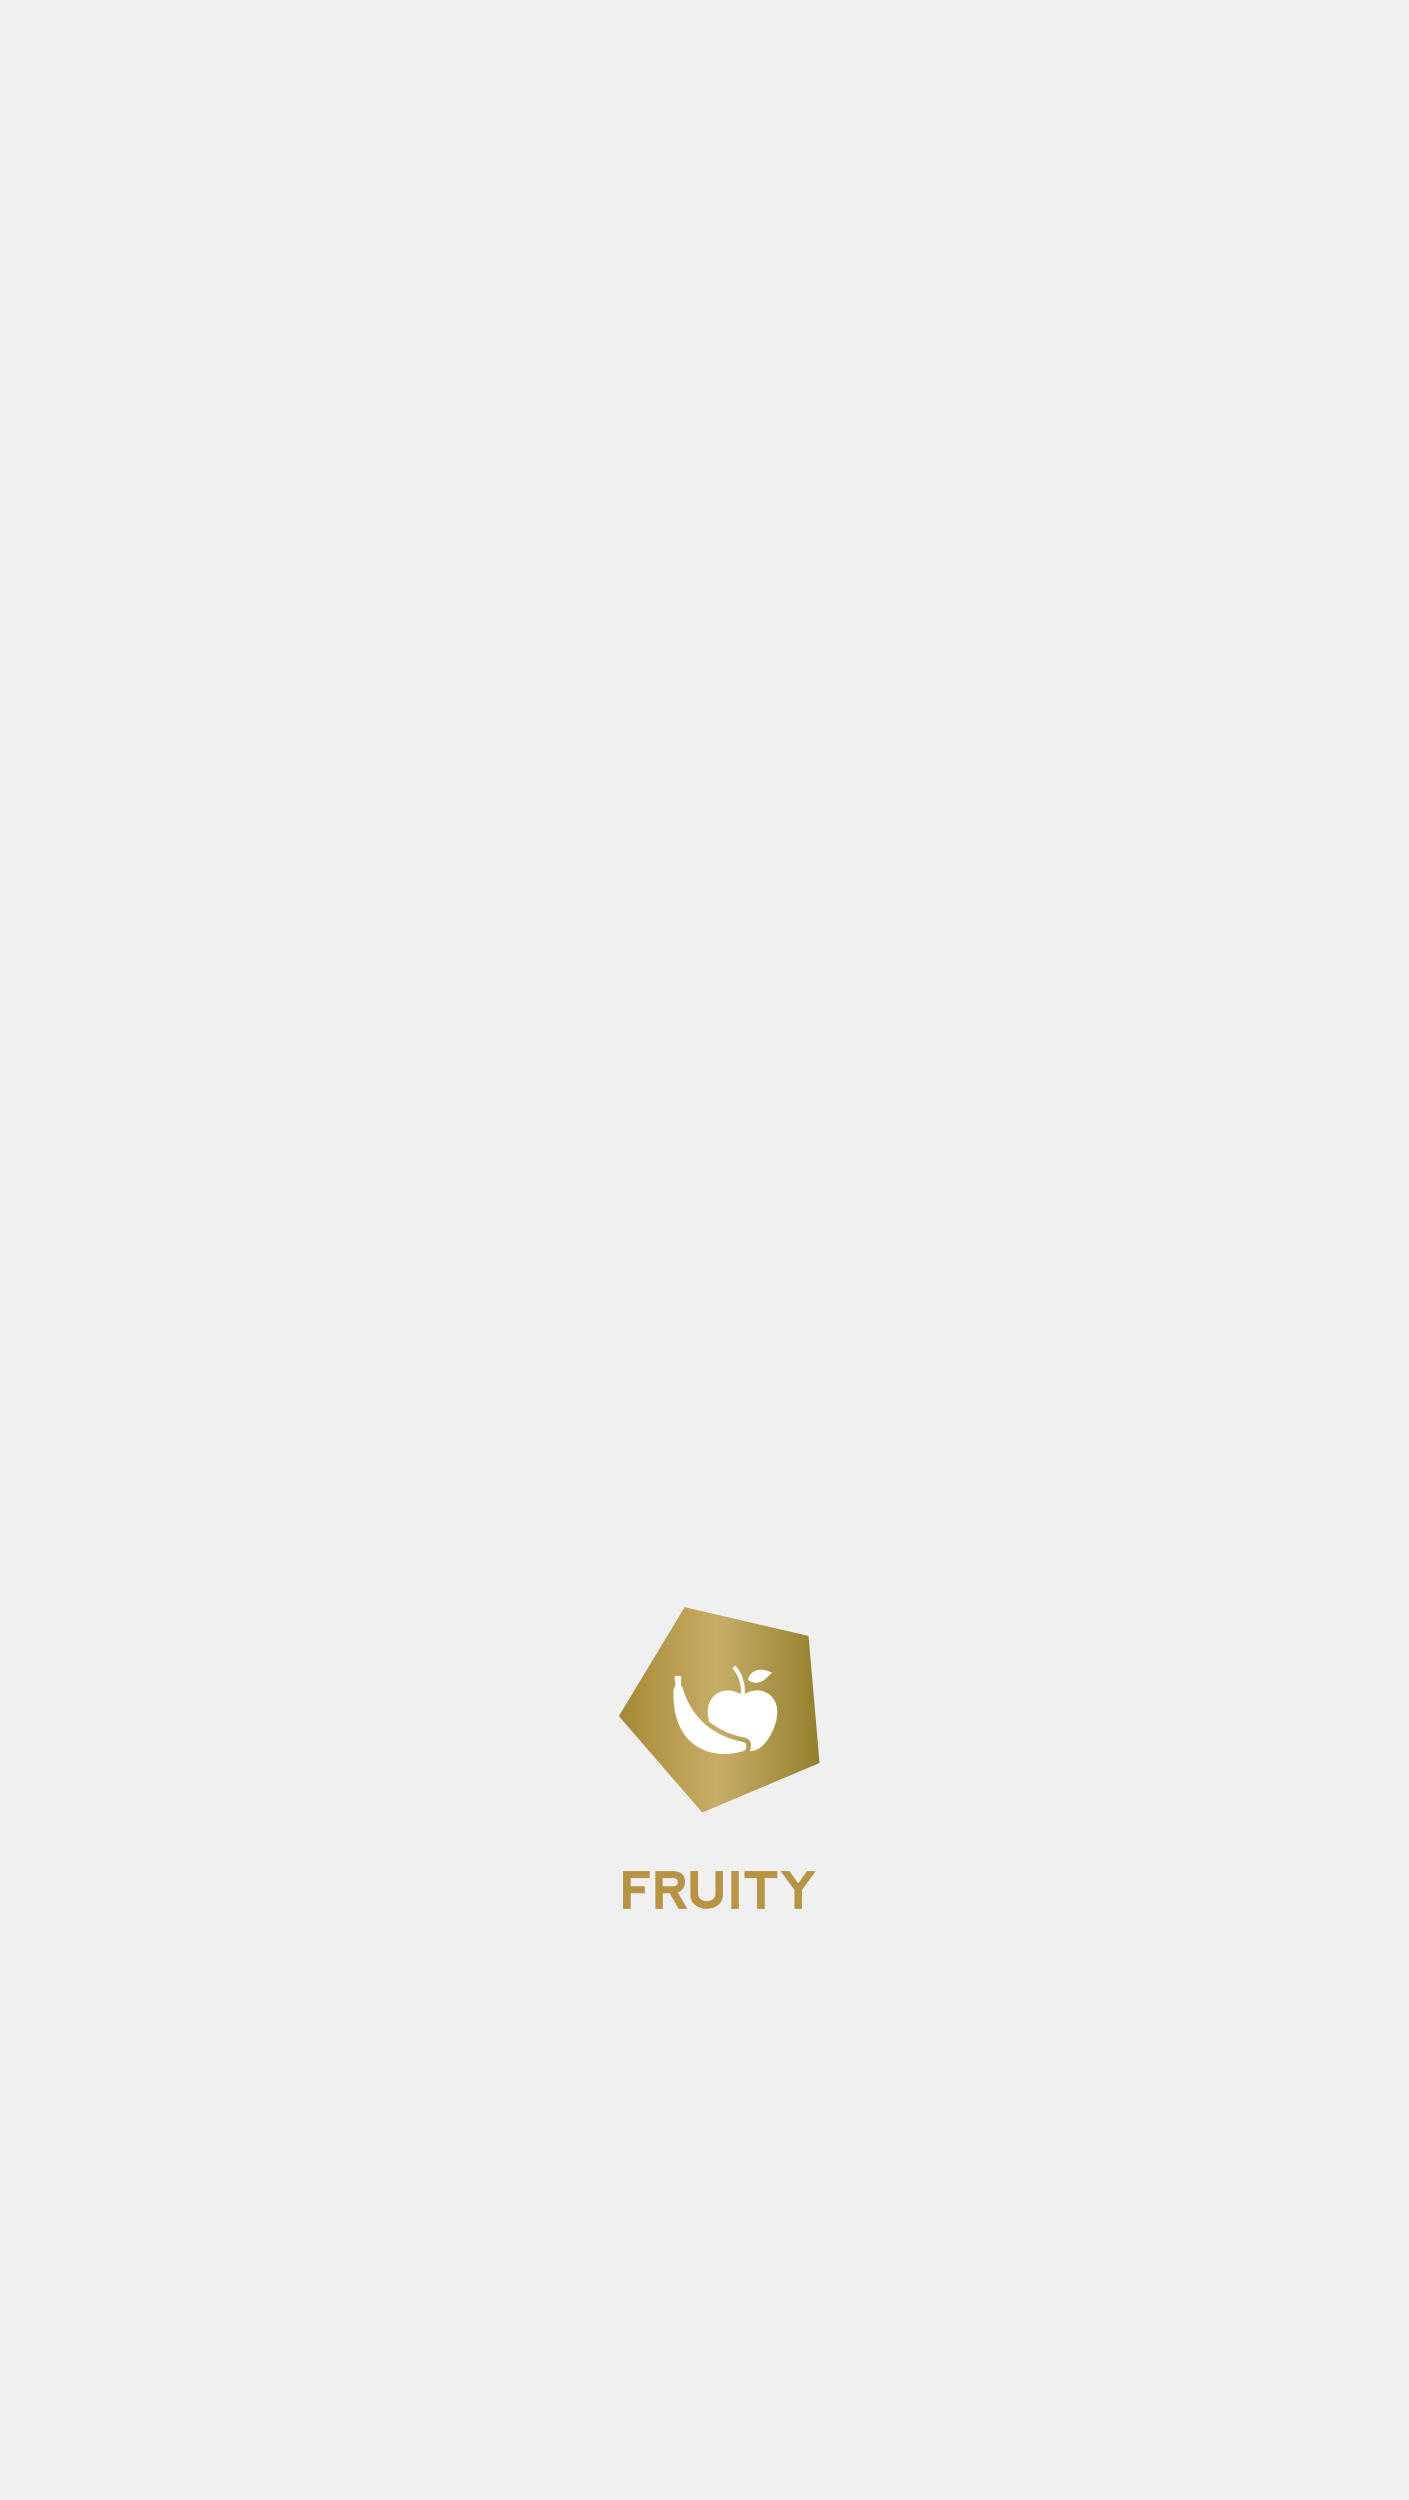
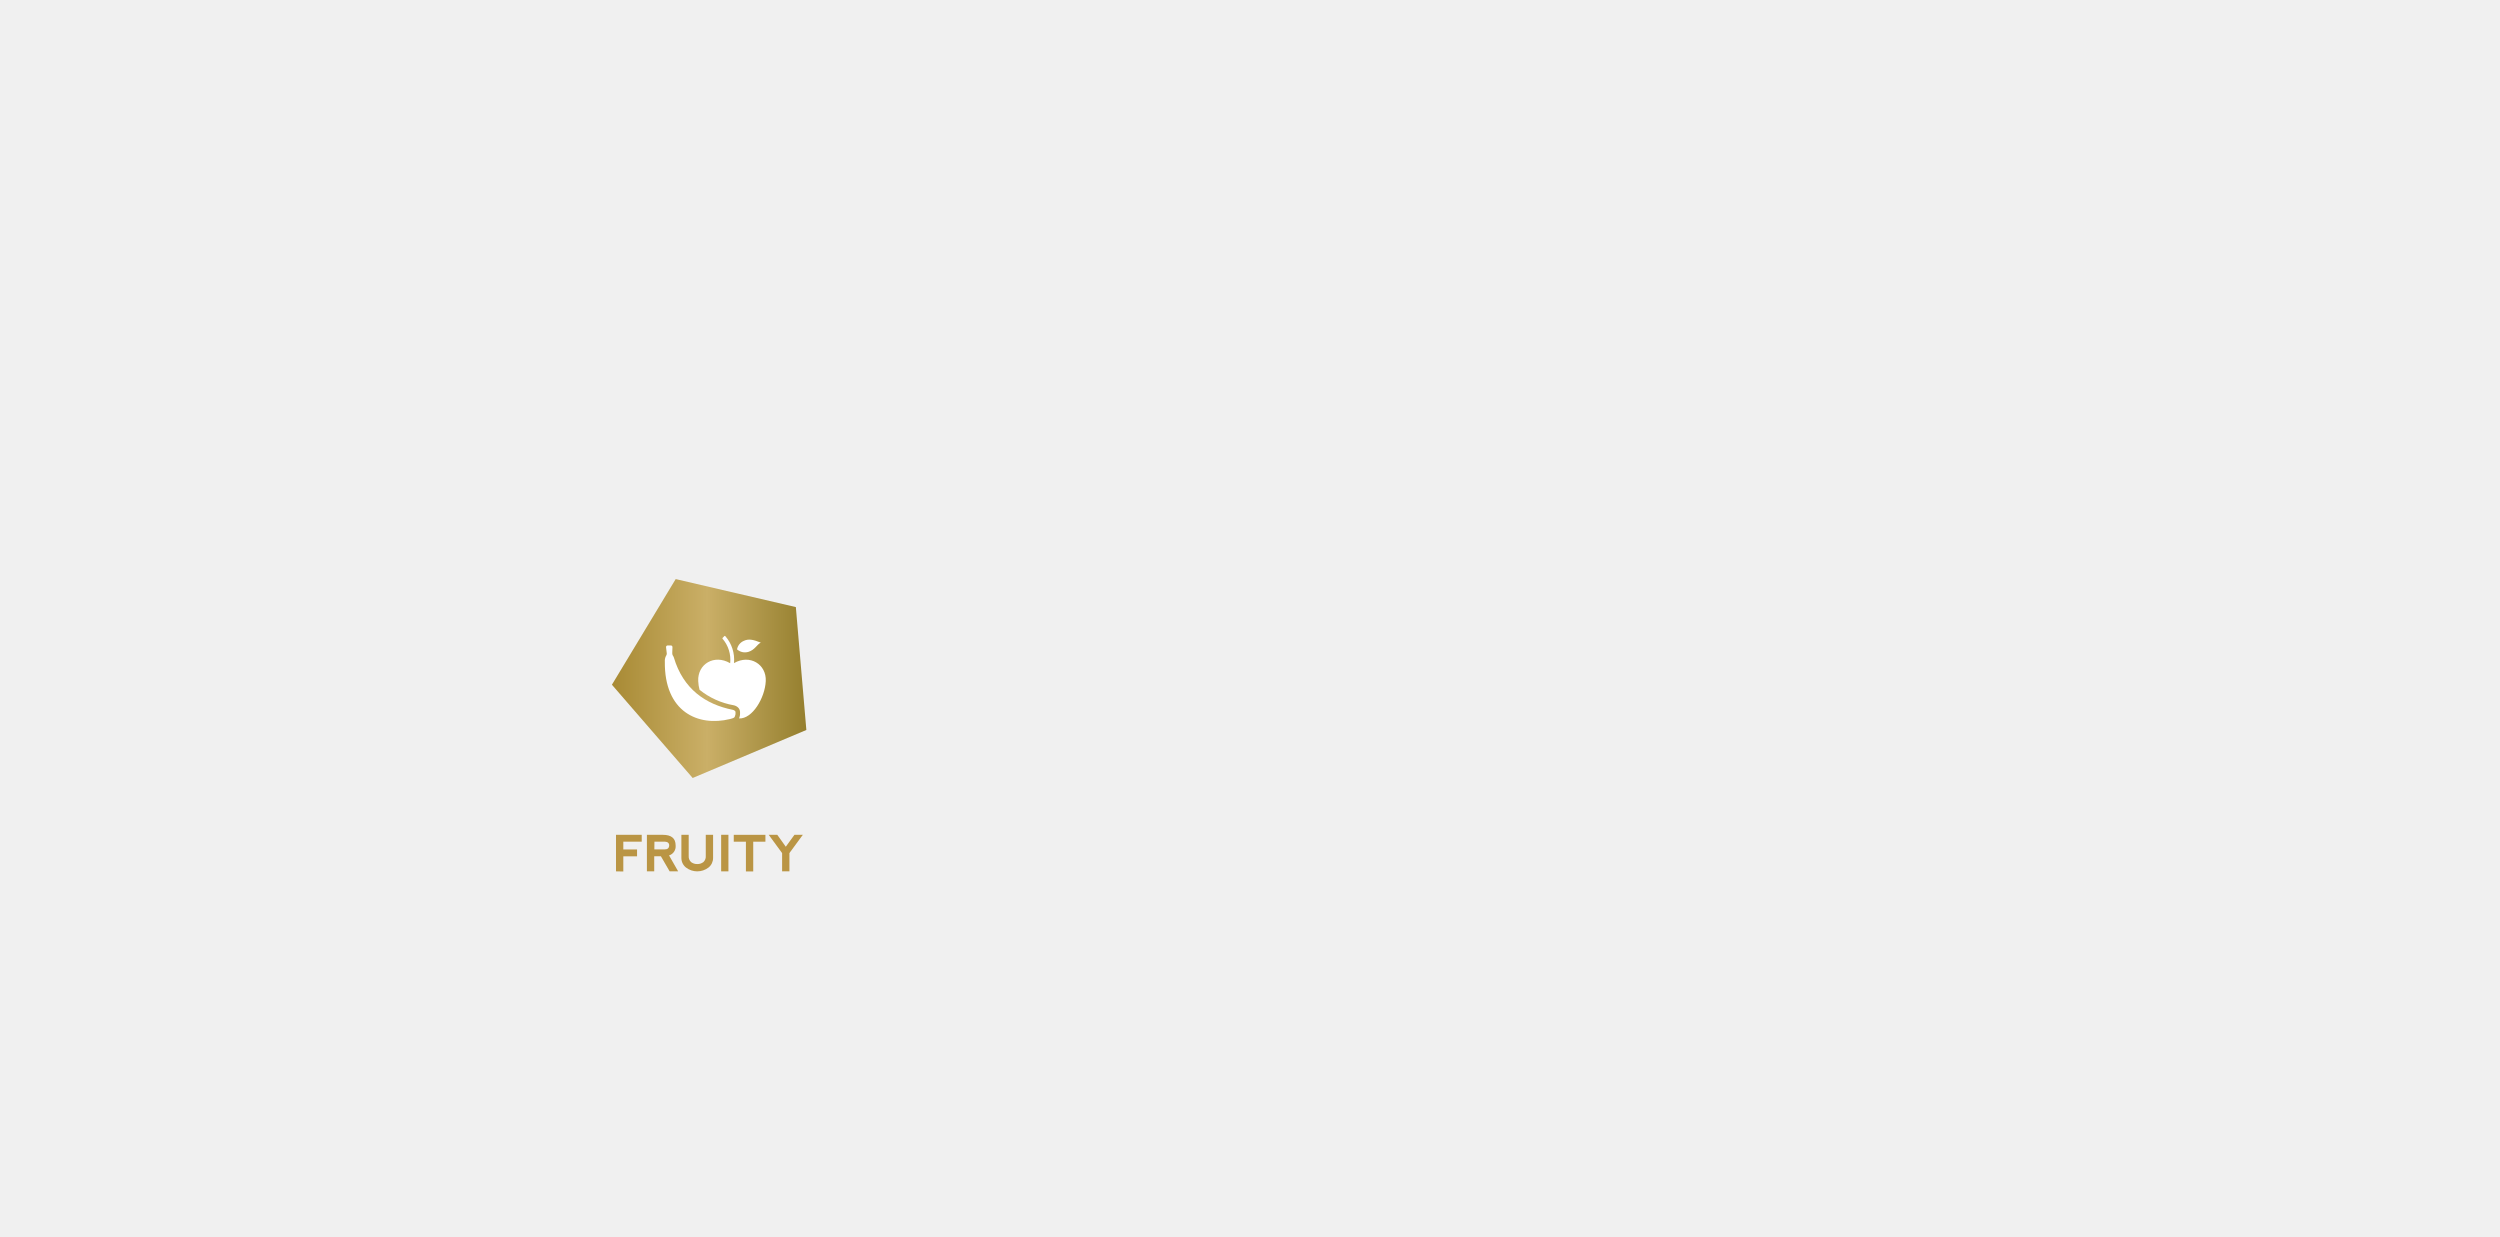
- <svg xmlns="http://www.w3.org/2000/svg" version="1.1" id="Content" x="0px" y="0px" viewBox="0 0 640 1136" style="enable-background:new 0 0 640 1136;" xml:space="preserve">
-   <style type="text/css">
- 	.st0{fill:url(#SVGID_1_);}
- 	.st1{fill:#FFFFFF;}
- 	.st2{fill:#B89344;}
- </style>
-   <linearGradient id="SVGID_1_" gradientUnits="userSpaceOnUse" x1="281.19" y1="359.07" x2="372.38" y2="359.07" gradientTransform="matrix(1 0 0 -1 0 1136)">
-     <stop offset="0" style="stop-color:#A68834" />
-     <stop offset="0.49" style="stop-color:#C8AD67" />
-     <stop offset="1" style="stop-color:#937F2E" />
-   </linearGradient>
-   <polygon class="st0" points="319.1,823.6 281.2,779.8 311.1,730.3 367.4,743.4 372.4,801.1 " />
-   <path class="st1" d="M345.2,764.4c3.1-1,4-3.5,5.8-4.3c-3.6-1.5-5.8-1.9-7.9-0.8c-1.7,0.7-2.9,2.2-3.2,4  C341.3,764.5,343.3,765,345.2,764.4" />
-   <path class="st1" d="M338.4,769.7c0.4-4.6-1-9.2-4.1-12.7c-0.1-0.1-0.3-0.1-0.4,0l0,0l-0.9,0.9c-0.1,0.1-0.1,0.3,0,0.4  c2.7,3.2,4,7.3,3.6,11.5c-7.5-4.4-15.4,0.4-15,8.4c0.1,1.4,0.3,2.8,0.6,4.1c4.6,3.7,10.1,6.2,16,7.2c0.7,0.1,1.4,0.5,2,1  c0.6,0.5,1,1.3,1,2.1v0.8c0,0.5-0.1,0.9-0.2,1.4c-0.1,0.3-0.2,0.6-0.3,0.9c6.2,0.4,12.2-9.6,12.5-17.5S345.9,765.4,338.4,769.7" />
-   <path class="st1" d="M338.8,792.1c-0.3-0.3-0.6-0.4-1-0.5c-12.6-2.5-23.2-9.7-27.6-24.6c-0.1-0.3-0.3-0.6-0.5-0.8  c-0.2-0.3-0.3-0.7-0.3-1.1l0.1-2.8c0-0.4-0.3-0.8-0.7-0.8c0,0,0,0,0,0h-1.5c-0.4,0-0.8,0.3-0.8,0.8c0,0,0,0.1,0,0.1l0.4,3  c0,0.4-0.1,0.9-0.4,1.2c-0.4,0.8-0.6,1.7-0.5,2.5c-0.3,23.7,15.7,30.6,30.5,27c1.9-0.5,2.1-0.8,2.2-1c0.1-0.3,0.2-0.5,0.3-0.8  c0.1-0.2,0.1-0.5,0.1-0.7v-0.8C339.1,792.4,339,792.2,338.8,792.1" />
-   <path class="st2" d="M283.1,867.4v-17.2h12.1v3.2h-8.6v3.7h6.4v3.2h-6.4v7.1L283.1,867.4z" />
-   <path class="st2" d="M308,859.9l4.3,7.5h-3.9l-4.1-7.1h-3.1v7.1h-3.4v-17.2h7.5c4,0,6,1.6,6,4.9C311.1,857.6,310.1,859.2,308,859.9z   M301.1,857.1h4.8c1.4,0,2.1-0.7,2.1-1.9s-0.7-1.7-2.1-1.8h-4.8V857.1z" />
-   <path class="st2" d="M317.2,850.2v10c-0.1,1.1,0.3,2.1,1.1,2.8c1.7,1.2,4,1.2,5.7,0c0.8-0.7,1.2-1.8,1.1-2.8v-10h3.4v10.9  c0,1.7-0.8,3.4-2.1,4.5c-3.1,2.4-7.5,2.4-10.6,0c-1.3-1.1-2.1-2.7-2.1-4.5v-10.9H317.2z" />
-   <path class="st2" d="M332.3,850.2h3.4v17.2h-3.4V850.2z" />
-   <path class="st2" d="M353.2,850.2v3.2h-5.7v14H344v-14h-5.7v-3.2H353.2z" />
-   <path class="st2" d="M354.7,850.2h4l4,5.6l4.1-5.6h3.9l-6.3,8.6v8.6H361v-8.6L354.7,850.2z" />
+ <svg xmlns="http://www.w3.org/2000/svg" id="Content" viewBox="0 0 728 360">
+   <defs>
+     <style>.cls-1{fill:url(#New_Gradient_Swatch_1);}.cls-2{fill:#fff;}.cls-3{fill:#ba9544;}</style>
+     <linearGradient id="New_Gradient_Swatch_1" x1="178.19" y1="197.59" x2="234.81" y2="197.59" gradientUnits="userSpaceOnUse">
+       <stop offset="0" stop-color="#a88a34" />
+       <stop offset="0.49" stop-color="#caaf67" />
+       <stop offset="1" stop-color="#957f2e" />
+     </linearGradient>
+   </defs>
+   <polygon class="cls-1" points="201.71 226.55 178.19 199.39 196.76 168.63 231.75 176.78 234.81 212.57 201.71 226.55" />
+   <path class="cls-2" d="M217.92,189.83c1.93-.59,2.48-2.16,3.62-2.7-2.26-.92-3.58-1.15-4.92-.52a3.34,3.34,0,0,0-2,2.48,3.46,3.46,0,0,0,3.29.74" />
+   <path class="cls-2" d="M213.74,193.09a10.43,10.43,0,0,0-2.55-7.87.18.18,0,0,0-.25,0h0l-.53.55a.17.17,0,0,0,0,.24,9.42,9.42,0,0,1,2.22,7.12c-4.65-2.72-9.54.25-9.31,5.2a12.1,12.1,0,0,0,.39,2.54,21.78,21.78,0,0,0,9.92,4.5,2.68,2.68,0,0,1,1.27.63,1.91,1.91,0,0,1,.6,1.32v.49a2.52,2.52,0,0,1-.12.86,3.68,3.68,0,0,1-.16.54c3.87.19,7.54-6,7.77-10.88s-4.62-7.89-9.24-5.24" />
+   <path class="cls-2" d="M214,207a1.25,1.25,0,0,0-.61-.3c-7.84-1.56-14.44-6-17.17-15.26a2.07,2.07,0,0,0-.28-.53,1.28,1.28,0,0,1-.18-.71l.06-1.76a.47.47,0,0,0-.46-.49h-.94a.47.47,0,0,0-.47.48v0l.22,1.88a1.2,1.2,0,0,1-.26.75,3.11,3.11,0,0,0-.31,1.59c-.18,14.72,9.77,19,18.95,16.74,1.17-.28,1.28-.47,1.38-.61a2.37,2.37,0,0,0,.18-.53,1.15,1.15,0,0,0,.07-.45v-.48A.52.52,0,0,0,214,207" />
+   <path class="cls-3" d="M179.38,253.74V243.1h7.49v2h-5.36v2.27h4v2h-4v4.41Z" />
+   <path class="cls-3" d="M194.83,249.1l2.65,4.64H195l-2.55-4.4h-1.94v4.4h-2.13V243.1h4.64q3.72,0,3.72,3.06A2.75,2.75,0,0,1,194.83,249.1Zm-4.28-1.75h3q1.28,0,1.32-1.17c0-.7-.46-1.06-1.3-1.09h-3Z" />
+   <path class="cls-3" d="M200.55,243.1v6.17a2.15,2.15,0,0,0,.71,1.78,2.81,2.81,0,0,0,1.78.56,2.78,2.78,0,0,0,1.77-.56,2.15,2.15,0,0,0,.71-1.78V243.1h2.13v6.74a3.55,3.55,0,0,1-1.31,2.77,5.38,5.38,0,0,1-6.6,0,3.53,3.53,0,0,1-1.32-2.77V243.1Z" />
+   <path class="cls-3" d="M210,243.09h2.12v10.65H210Z" />
+   <path class="cls-3" d="M222.89,243.1v2h-3.55v8.66h-2.13v-8.66h-3.54v-2Z" />
+   <path class="cls-3" d="M223.85,243.1h2.5l2.47,3.47,2.52-3.47h2.44l-3.9,5.32v5.32h-2.13v-5.32Z" />
</svg>
